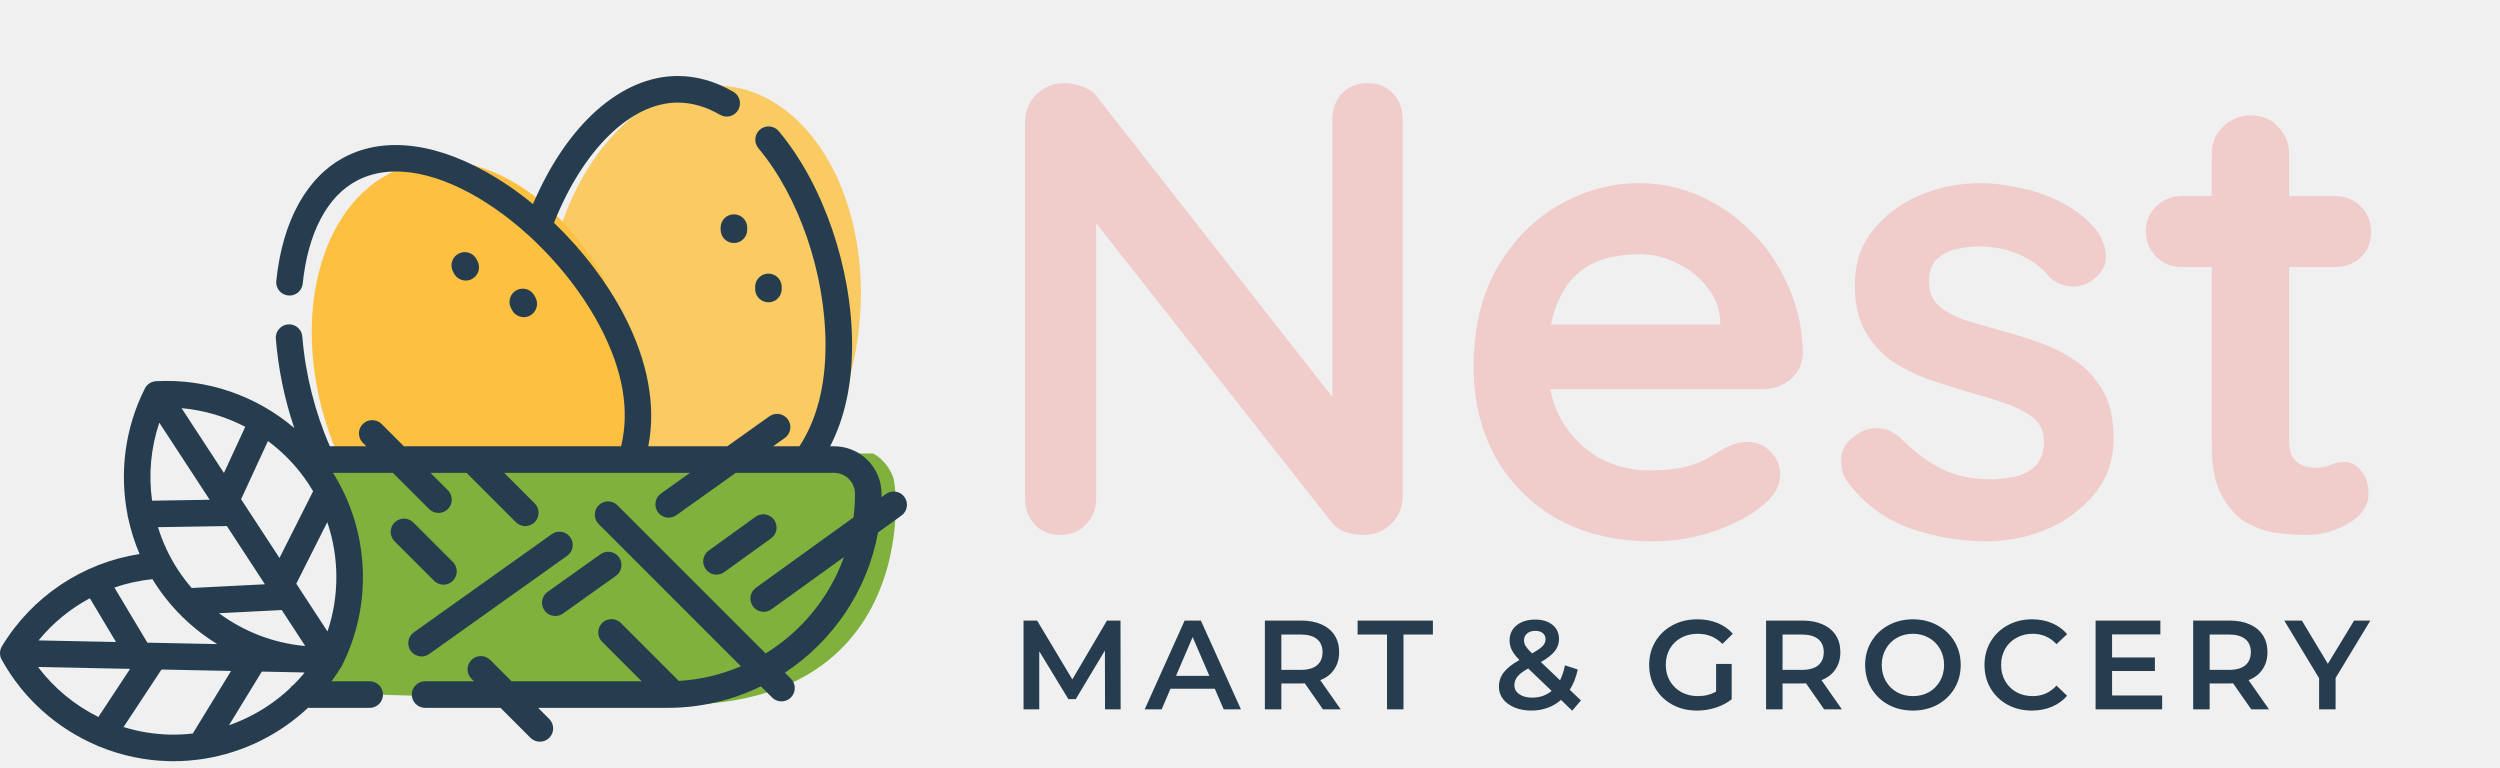
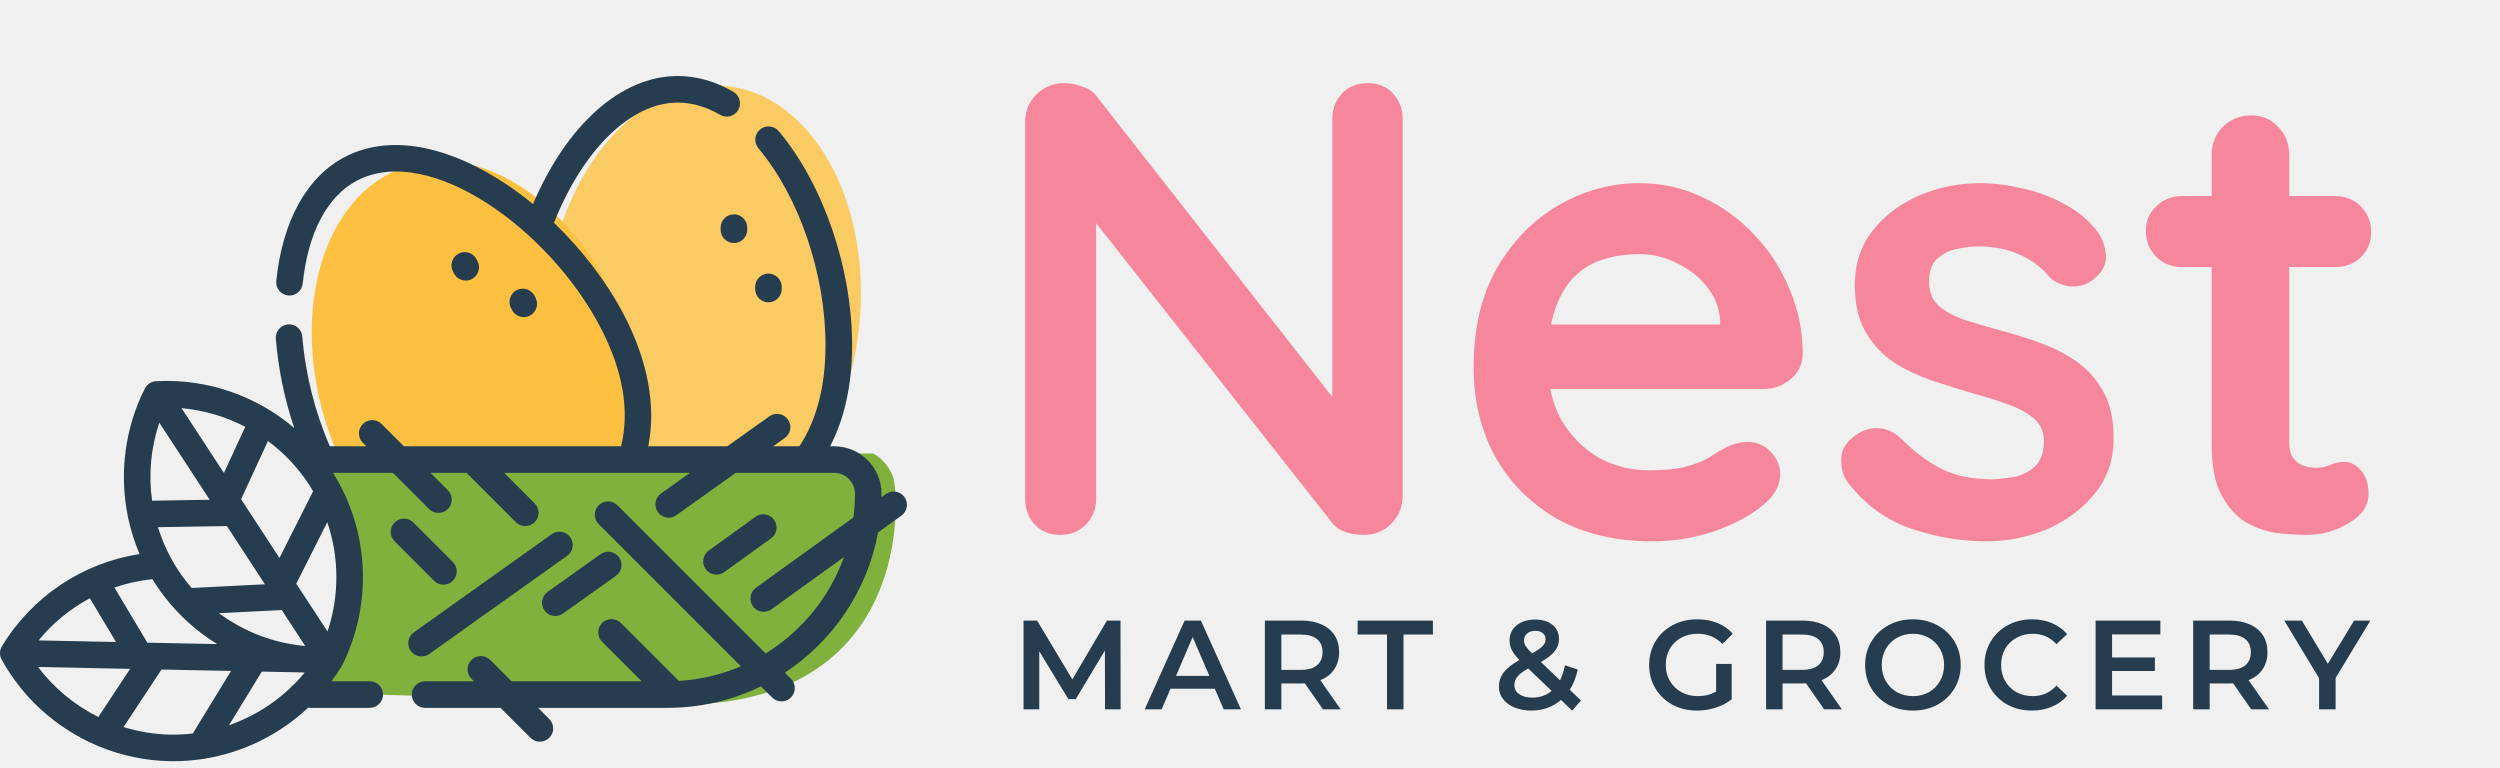
<svg xmlns="http://www.w3.org/2000/svg" width="215" height="66" viewBox="0 0 215 66" fill="none">
  <g clip-path="url(#clip0)">
    <ellipse opacity="0.8" cx="60.443" cy="26.667" rx="13.519" ry="19.377" transform="rotate(5.91321 60.4431 26.6666)" fill="#FDC040" />
    <ellipse cx="41.055" cy="32.706" rx="13.519" ry="19.377" transform="rotate(-18.8509 41.0546 32.7057)" fill="#FDC040" />
    <path d="M27 39H75.071C75.455 39.167 76.337 39.8 76.797 41C77.373 42.5 79 64.5 51.5 60C29.862 60 24.813 59.333 25.005 59C29 58 29.5 54 30 51C30.5 48 27 39 27 39Z" fill="#81B13D" />
    <path d="M63.117 18.432C62.486 18.432 61.974 18.944 61.974 19.575V19.757C61.974 20.389 62.486 20.9 63.117 20.9C63.748 20.9 64.26 20.389 64.26 19.757V19.575C64.26 18.944 63.748 18.432 63.117 18.432Z" fill="#253D4E" />
    <path d="M66.085 23.53C65.454 23.53 64.942 24.041 64.942 24.672V24.855C64.942 25.486 65.454 25.997 66.085 25.997C66.716 25.997 67.227 25.486 67.227 24.855V24.672C67.227 24.041 66.716 23.53 66.085 23.53Z" fill="#253D4E" />
    <path d="M41.067 22.457L40.982 22.295C40.69 21.735 40 21.518 39.441 21.811C38.881 22.103 38.665 22.793 38.957 23.352L39.041 23.514C39.245 23.905 39.643 24.128 40.055 24.128C40.233 24.128 40.414 24.087 40.583 23.998C41.142 23.706 41.359 23.016 41.067 22.457Z" fill="#253D4E" />
    <path d="M46.057 25.602L45.972 25.44C45.68 24.88 44.99 24.663 44.431 24.956C43.871 25.248 43.655 25.938 43.947 26.497L44.031 26.659C44.235 27.05 44.633 27.273 45.045 27.273C45.223 27.273 45.404 27.232 45.573 27.143C46.132 26.851 46.349 26.161 46.057 25.602Z" fill="#253D4E" />
    <path d="M38.947 48.334L35.549 44.935C35.103 44.489 34.379 44.489 33.933 44.935C33.487 45.381 33.487 46.105 33.933 46.551L37.331 49.95C37.555 50.173 37.847 50.284 38.139 50.284C38.432 50.284 38.724 50.173 38.947 49.95C39.394 49.503 39.394 48.78 38.947 48.334Z" fill="#253D4E" />
    <path d="M49.045 46.205C48.68 45.691 47.966 45.57 47.452 45.936L35.591 54.381C35.077 54.746 34.957 55.46 35.323 55.974C35.546 56.287 35.898 56.454 36.255 56.454C36.484 56.454 36.715 56.385 36.916 56.242L48.777 47.798C49.291 47.432 49.411 46.719 49.045 46.205Z" fill="#253D4E" />
    <path d="M53.239 47.928C52.873 47.414 52.16 47.294 51.645 47.66L47.092 50.901C46.578 51.267 46.458 51.981 46.824 52.495C47.047 52.808 47.399 52.975 47.756 52.975C47.985 52.975 48.217 52.906 48.418 52.763L52.97 49.521C53.484 49.156 53.604 48.442 53.239 47.928Z" fill="#253D4E" />
    <path d="M77.784 42.744C77.415 42.232 76.701 42.116 76.189 42.485L75.808 42.76C75.81 42.662 75.812 42.564 75.812 42.466C75.812 41.376 75.388 40.35 74.616 39.575C73.844 38.805 72.818 38.381 71.728 38.381H71.39C72.644 35.958 73.28 33.041 73.28 29.673C73.28 23.068 70.805 15.848 66.973 11.28C66.567 10.797 65.847 10.734 65.363 11.139C64.88 11.545 64.817 12.266 65.222 12.749C68.729 16.93 70.995 23.573 70.995 29.673C70.995 33.188 70.24 36.114 68.749 38.381H66.487L67.492 37.666C68.007 37.3 68.126 36.586 67.76 36.072C67.395 35.558 66.682 35.438 66.167 35.804L62.547 38.381H55.751C56.436 34.912 55.722 31.036 53.653 27.071C52.171 24.234 50.067 21.488 47.646 19.162C50.139 12.856 54.265 8.822 58.286 8.822C59.5 8.822 60.724 9.175 61.922 9.872C62.468 10.189 63.167 10.004 63.484 9.458C63.801 8.913 63.616 8.213 63.071 7.896C61.519 6.994 59.909 6.536 58.286 6.536C53.422 6.536 48.745 10.716 45.837 17.552C44.846 16.737 43.82 15.995 42.774 15.35C37.852 12.31 33.191 11.654 29.65 13.502C26.385 15.209 24.293 18.993 23.76 24.158C23.695 24.786 24.151 25.347 24.779 25.412C25.408 25.478 25.968 25.02 26.033 24.393C26.484 20.016 28.145 16.867 30.708 15.528C36.949 12.27 47.255 19.757 51.627 28.129C53.571 31.853 54.169 35.297 53.413 38.381H40.602C40.599 38.381 40.596 38.381 40.593 38.381H34.738L32.82 36.464C32.374 36.018 31.65 36.018 31.204 36.464C30.758 36.91 30.758 37.633 31.204 38.08L31.506 38.381H28.369C27.096 35.489 26.259 32.167 26 28.945C25.95 28.316 25.399 27.846 24.77 27.898C24.141 27.948 23.672 28.499 23.722 29.128C23.933 31.747 24.474 34.352 25.308 36.811C22.051 34.036 17.798 32.545 13.418 32.783C13.01 32.805 12.645 33.044 12.46 33.408C10.742 36.811 10.259 40.651 10.972 44.288C10.978 44.398 11 44.504 11.036 44.603C11.26 45.641 11.583 46.66 12.002 47.646C7.111 48.405 2.769 51.287 0.165 55.581C-0.046 55.931 -0.055 56.367 0.142 56.725C1.983 60.066 4.885 62.633 8.294 64.096C8.385 64.149 8.48 64.19 8.578 64.216C10.461 64.983 12.491 65.417 14.579 65.46C14.693 65.463 14.807 65.464 14.921 65.464C15.733 65.464 16.539 65.402 17.332 65.287C17.407 65.282 17.481 65.273 17.553 65.254C20.911 64.72 24.033 63.178 26.498 60.861C26.554 60.869 26.611 60.875 26.669 60.875H31.796C32.427 60.875 32.938 60.364 32.938 59.732C32.938 59.101 32.427 58.59 31.796 58.59H28.515C28.815 58.183 29.099 57.763 29.364 57.326C29.372 57.313 29.378 57.299 29.386 57.285C29.393 57.273 29.401 57.262 29.407 57.249C32.069 51.977 31.767 45.653 28.64 40.666H33.791L36.902 43.777C37.125 44 37.417 44.111 37.71 44.111C38.002 44.111 38.294 44 38.518 43.777C38.964 43.331 38.964 42.607 38.518 42.161L37.023 40.666H40.124L44.366 44.908C44.589 45.131 44.882 45.243 45.174 45.243C45.466 45.243 45.759 45.131 45.982 44.908C46.428 44.462 46.428 43.738 45.982 43.292L43.356 40.666H54.271C54.272 40.666 54.273 40.667 54.275 40.667C54.276 40.667 54.277 40.666 54.278 40.666H59.338L56.843 42.442C56.329 42.808 56.209 43.522 56.575 44.036C56.798 44.349 57.15 44.516 57.507 44.516C57.736 44.516 57.968 44.447 58.169 44.304L63.278 40.666H69.345C69.345 40.666 69.346 40.666 69.347 40.666C69.348 40.666 69.348 40.666 69.349 40.666H71.729C72.209 40.666 72.662 40.853 73.001 41.191C73.341 41.532 73.528 41.985 73.528 42.465C73.528 43.153 73.484 43.831 73.4 44.496L65.011 50.546C64.499 50.915 64.383 51.629 64.752 52.141C64.976 52.451 65.325 52.615 65.68 52.615C65.912 52.615 66.145 52.545 66.347 52.4L72.584 47.903C71.338 51.37 68.936 54.29 65.845 56.197L53.103 43.455C52.657 43.009 51.934 43.009 51.487 43.455C51.041 43.902 51.041 44.625 51.487 45.071L63.717 57.301C62.061 58.009 60.264 58.446 58.38 58.559L53.398 53.578C52.952 53.132 52.229 53.132 51.783 53.578C51.336 54.024 51.336 54.748 51.783 55.194L55.178 58.589H43.993L42.159 56.756C41.713 56.31 40.99 56.31 40.544 56.756C40.097 57.203 40.097 57.926 40.544 58.372L40.761 58.589H36.556C35.925 58.589 35.414 59.101 35.414 59.732C35.414 60.363 35.925 60.875 36.556 60.875H43.045L45.622 63.452C45.845 63.675 46.138 63.786 46.43 63.786C46.722 63.786 47.015 63.675 47.238 63.452C47.684 63.005 47.684 62.282 47.238 61.836L46.277 60.875H57.401C60.282 60.875 63.01 60.209 65.44 59.025L66.4 59.984C66.623 60.208 66.916 60.319 67.208 60.319C67.5 60.319 67.793 60.208 68.016 59.984C68.462 59.538 68.462 58.815 68.016 58.368L67.499 57.851C71.618 55.139 74.589 50.82 75.511 45.792L77.526 44.339C78.037 43.97 78.153 43.256 77.784 42.744ZM26.56 41.651C26.688 41.847 26.809 42.047 26.927 42.248L24.035 47.986L20.733 42.933L23.044 37.928C24.409 38.939 25.606 40.192 26.56 41.651ZM22.784 50.249L16.485 50.566C16.06 50.076 15.665 49.556 15.306 49.006C14.554 47.856 13.981 46.62 13.586 45.337L19.511 45.241L22.784 50.249ZM21.091 36.706L19.258 40.676L15.614 35.101C17.541 35.272 19.401 35.825 21.091 36.706ZM13.7 36.35L18.033 42.979L13.079 43.06C12.765 40.823 12.969 38.522 13.7 36.35ZM13.11 49.807C13.202 49.958 13.296 50.108 13.393 50.256C13.9 51.033 14.468 51.758 15.086 52.43C15.131 52.489 15.182 52.543 15.237 52.592C16.263 53.679 17.424 54.619 18.684 55.392L12.673 55.269L9.839 50.528C10.888 50.166 11.985 49.922 13.11 49.807ZM7.727 51.449L9.977 55.213L3.316 55.076C4.543 53.577 6.045 52.348 7.727 51.449ZM8.46 61.66C6.436 60.656 4.651 59.19 3.27 57.361L11.188 57.523L8.46 61.66ZM16.579 63.082C15.935 63.156 15.283 63.189 14.625 63.176C13.252 63.147 11.908 62.923 10.627 62.525L13.889 57.579L19.87 57.702L16.579 63.082ZM19.694 62.368L22.516 57.756L25.985 57.828C26.056 57.834 26.127 57.839 26.199 57.845C24.48 59.932 22.218 61.491 19.694 62.368ZM26.118 55.545C23.467 55.285 20.947 54.302 18.83 52.736L24.231 52.464L26.246 55.548L26.118 55.545ZM28.166 54.307L25.48 50.197L28.146 44.907C29.177 47.936 29.195 51.25 28.166 54.307Z" fill="#253D4E" />
    <path d="M66.571 44.703C66.202 44.191 65.488 44.075 64.976 44.444L60.95 47.347C60.438 47.717 60.322 48.431 60.691 48.943C60.915 49.252 61.264 49.417 61.619 49.417C61.851 49.417 62.084 49.347 62.286 49.201L66.313 46.298C66.825 45.929 66.94 45.215 66.571 44.703Z" fill="#253D4E" />
  </g>
  <path d="M95.033 61L95.022 55.942L92.515 60.128H91.883L89.376 56.008V61H88.025V53.37H89.191L92.221 58.428L95.197 53.37H96.363L96.374 61H95.033ZM104.474 59.234H100.659L99.906 61H98.446L101.879 53.37H103.275L106.719 61H105.237L104.474 59.234ZM104.005 58.122L102.566 54.787L101.138 58.122H104.005ZM113.772 61L112.213 58.766C112.147 58.773 112.049 58.776 111.919 58.776H110.196V61H108.779V53.37H111.919C112.58 53.37 113.154 53.479 113.641 53.697C114.135 53.915 114.513 54.227 114.774 54.634C115.036 55.041 115.167 55.525 115.167 56.084C115.167 56.658 115.025 57.152 114.742 57.566C114.465 57.981 114.066 58.289 113.543 58.493L115.298 61H113.772ZM113.739 56.084C113.739 55.597 113.579 55.223 113.259 54.961C112.939 54.7 112.471 54.569 111.853 54.569H110.196V57.61H111.853C112.471 57.61 112.939 57.479 113.259 57.218C113.579 56.949 113.739 56.571 113.739 56.084ZM119.283 54.569H116.755V53.37H123.229V54.569H120.7V61H119.283V54.569ZM135.208 61.12L134.248 60.193C133.536 60.804 132.682 61.109 131.687 61.109C131.156 61.109 130.68 61.022 130.259 60.847C129.837 60.673 129.507 60.433 129.267 60.128C129.027 59.816 128.907 59.463 128.907 59.071C128.907 58.598 129.045 58.184 129.322 57.828C129.598 57.465 130.048 57.109 130.673 56.76C130.368 56.455 130.15 56.171 130.019 55.91C129.888 55.641 129.823 55.365 129.823 55.081C129.823 54.544 130.023 54.111 130.422 53.784C130.829 53.45 131.367 53.283 132.036 53.283C132.653 53.283 133.147 53.435 133.518 53.741C133.889 54.038 134.074 54.446 134.074 54.961C134.074 55.354 133.95 55.703 133.703 56.008C133.464 56.313 133.068 56.622 132.515 56.934L134.161 58.504C134.343 58.148 134.485 57.719 134.586 57.218L135.687 57.577C135.542 58.253 135.313 58.834 135 59.321L135.96 60.237L135.208 61.12ZM132.036 54.253C131.738 54.253 131.502 54.329 131.327 54.482C131.153 54.627 131.066 54.82 131.066 55.059C131.066 55.234 131.113 55.401 131.207 55.561C131.302 55.714 131.483 55.924 131.752 56.193C132.188 55.953 132.49 55.746 132.657 55.572C132.831 55.39 132.919 55.194 132.919 54.983C132.919 54.758 132.839 54.58 132.679 54.449C132.526 54.318 132.312 54.253 132.036 54.253ZM131.785 59.997C132.417 59.997 132.969 59.805 133.442 59.419L131.425 57.49C130.989 57.73 130.68 57.962 130.499 58.188C130.324 58.406 130.237 58.653 130.237 58.929C130.237 59.249 130.379 59.507 130.662 59.703C130.946 59.899 131.32 59.997 131.785 59.997ZM147.584 57.098H148.924V60.139C148.532 60.451 148.074 60.691 147.551 60.858C147.028 61.025 146.49 61.109 145.938 61.109C145.16 61.109 144.459 60.942 143.834 60.608C143.209 60.266 142.719 59.797 142.363 59.202C142.006 58.606 141.828 57.934 141.828 57.185C141.828 56.437 142.006 55.764 142.363 55.169C142.719 54.573 143.209 54.108 143.834 53.773C144.466 53.432 145.175 53.261 145.96 53.261C146.599 53.261 147.18 53.366 147.704 53.577C148.227 53.788 148.666 54.097 149.022 54.504L148.129 55.376C147.547 54.794 146.846 54.504 146.025 54.504C145.487 54.504 145.008 54.616 144.586 54.842C144.172 55.067 143.845 55.383 143.605 55.79C143.373 56.197 143.256 56.662 143.256 57.185C143.256 57.694 143.373 58.151 143.605 58.558C143.845 58.965 144.172 59.285 144.586 59.518C145.008 59.75 145.484 59.866 146.014 59.866C146.61 59.866 147.133 59.736 147.584 59.474V57.098ZM156.875 61L155.317 58.766C155.251 58.773 155.153 58.776 155.022 58.776H153.3V61H151.883V53.37H155.022C155.684 53.37 156.258 53.479 156.745 53.697C157.239 53.915 157.617 54.227 157.878 54.634C158.14 55.041 158.271 55.525 158.271 56.084C158.271 56.658 158.129 57.152 157.846 57.566C157.569 57.981 157.17 58.289 156.647 58.493L158.401 61H156.875ZM156.843 56.084C156.843 55.597 156.683 55.223 156.363 54.961C156.043 54.7 155.575 54.569 154.957 54.569H153.3V57.61H154.957C155.575 57.61 156.043 57.479 156.363 57.218C156.683 56.949 156.843 56.571 156.843 56.084ZM164.51 61.109C163.733 61.109 163.032 60.942 162.407 60.608C161.782 60.266 161.291 59.797 160.935 59.202C160.579 58.598 160.401 57.926 160.401 57.185C160.401 56.444 160.579 55.775 160.935 55.179C161.291 54.576 161.782 54.108 162.407 53.773C163.032 53.432 163.733 53.261 164.51 53.261C165.288 53.261 165.989 53.432 166.614 53.773C167.239 54.108 167.729 54.573 168.086 55.169C168.442 55.764 168.62 56.437 168.62 57.185C168.62 57.934 168.442 58.606 168.086 59.202C167.729 59.797 167.239 60.266 166.614 60.608C165.989 60.942 165.288 61.109 164.51 61.109ZM164.51 59.866C165.019 59.866 165.477 59.754 165.884 59.529C166.291 59.296 166.61 58.976 166.843 58.569C167.075 58.155 167.192 57.694 167.192 57.185C167.192 56.676 167.075 56.218 166.843 55.812C166.61 55.397 166.291 55.078 165.884 54.852C165.477 54.62 165.019 54.504 164.51 54.504C164.002 54.504 163.544 54.62 163.137 54.852C162.73 55.078 162.41 55.397 162.178 55.812C161.945 56.218 161.829 56.676 161.829 57.185C161.829 57.694 161.945 58.155 162.178 58.569C162.41 58.976 162.73 59.296 163.137 59.529C163.544 59.754 164.002 59.866 164.51 59.866ZM174.743 61.109C173.973 61.109 173.275 60.942 172.65 60.608C172.033 60.266 171.546 59.797 171.19 59.202C170.841 58.606 170.667 57.934 170.667 57.185C170.667 56.437 170.845 55.764 171.201 55.169C171.557 54.573 172.044 54.108 172.661 53.773C173.286 53.432 173.984 53.261 174.754 53.261C175.379 53.261 175.949 53.37 176.465 53.588C176.981 53.806 177.417 54.122 177.773 54.536L176.858 55.397C176.306 54.801 175.626 54.504 174.82 54.504C174.296 54.504 173.828 54.62 173.413 54.852C172.999 55.078 172.676 55.394 172.443 55.801C172.211 56.208 172.095 56.669 172.095 57.185C172.095 57.701 172.211 58.162 172.443 58.569C172.676 58.976 172.999 59.296 173.413 59.529C173.828 59.754 174.296 59.866 174.82 59.866C175.626 59.866 176.306 59.565 176.858 58.962L177.773 59.834C177.417 60.248 176.978 60.564 176.455 60.782C175.939 61 175.368 61.109 174.743 61.109ZM185.944 59.812V61H180.221V53.37H185.791V54.558H181.638V56.542H185.322V57.708H181.638V59.812H185.944ZM193.605 61L192.047 58.766C191.981 58.773 191.883 58.776 191.752 58.776H190.03V61H188.613V53.37H191.752C192.414 53.37 192.988 53.479 193.475 53.697C193.969 53.915 194.347 54.227 194.608 54.634C194.87 55.041 195.001 55.525 195.001 56.084C195.001 56.658 194.859 57.152 194.576 57.566C194.299 57.981 193.9 58.289 193.377 58.493L195.131 61H193.605ZM193.573 56.084C193.573 55.597 193.413 55.223 193.093 54.961C192.773 54.7 192.305 54.569 191.687 54.569H190.03V57.61H191.687C192.305 57.61 192.773 57.479 193.093 57.218C193.413 56.949 193.573 56.571 193.573 56.084ZM200.861 58.308V61H199.444V58.33L196.447 53.37H197.962L200.196 57.087L202.453 53.37H203.848L200.861 58.308Z" fill="#253D4E" />
-   <path d="M117.633 7.15C118.521 7.15 119.243 7.446 119.798 8.038C120.353 8.63 120.63 9.37 120.63 10.258V42.614C120.63 43.577 120.297 44.391 119.631 45.056C119.002 45.685 118.207 46 117.245 46C116.764 46 116.264 45.926 115.746 45.778C115.265 45.593 114.895 45.352 114.636 45.056L92.825 17.362L94.267 16.474V42.892C94.267 43.78 93.972 44.52 93.379 45.112C92.825 45.704 92.085 46 91.159 46C90.272 46 89.55 45.704 88.995 45.112C88.44 44.52 88.162 43.78 88.162 42.892V10.536C88.162 9.573 88.477 8.778 89.106 8.149C89.772 7.483 90.586 7.15 91.548 7.15C92.066 7.15 92.603 7.261 93.157 7.483C93.713 7.668 94.12 7.964 94.379 8.371L115.524 35.344L114.58 36.01V10.258C114.58 9.37 114.858 8.63 115.413 8.038C115.968 7.446 116.708 7.15 117.633 7.15ZM142.106 46.555C138.961 46.555 136.223 45.907 133.892 44.612C131.598 43.281 129.822 41.486 128.564 39.229C127.343 36.972 126.732 34.419 126.732 31.57C126.732 28.24 127.398 25.41 128.73 23.078C130.099 20.71 131.875 18.898 134.058 17.64C136.241 16.381 138.554 15.752 140.996 15.752C142.883 15.752 144.659 16.141 146.324 16.918C148.026 17.695 149.524 18.768 150.819 20.137C152.114 21.469 153.132 23.023 153.872 24.799C154.649 26.575 155.037 28.462 155.037 30.46C155 31.348 154.649 32.069 153.983 32.624C153.317 33.179 152.54 33.457 151.652 33.457H130.451L128.786 27.907H149.154L147.933 29.017V27.518C147.859 26.445 147.471 25.483 146.768 24.633C146.102 23.782 145.251 23.116 144.215 22.634C143.216 22.116 142.143 21.858 140.996 21.858C139.886 21.858 138.85 22.006 137.888 22.302C136.926 22.598 136.093 23.097 135.39 23.8C134.687 24.503 134.132 25.447 133.725 26.631C133.318 27.814 133.115 29.313 133.115 31.126C133.115 33.124 133.522 34.826 134.336 36.232C135.187 37.601 136.26 38.656 137.555 39.395C138.887 40.099 140.293 40.45 141.773 40.45C143.142 40.45 144.233 40.339 145.047 40.117C145.861 39.895 146.509 39.636 146.99 39.34C147.508 39.007 147.97 38.73 148.377 38.508C149.043 38.175 149.672 38.008 150.264 38.008C151.078 38.008 151.744 38.285 152.262 38.84C152.817 39.395 153.095 40.043 153.095 40.783C153.095 41.782 152.577 42.688 151.541 43.502C150.579 44.316 149.228 45.038 147.489 45.667C145.75 46.259 143.956 46.555 142.106 46.555ZM158.849 41.394C158.479 40.876 158.312 40.209 158.349 39.395C158.386 38.581 158.867 37.879 159.792 37.286C160.384 36.916 161.013 36.769 161.679 36.843C162.345 36.88 162.993 37.212 163.622 37.842C164.695 38.914 165.823 39.747 167.007 40.339C168.191 40.931 169.671 41.227 171.447 41.227C172.002 41.19 172.613 41.116 173.279 41.005C173.945 40.857 174.518 40.561 174.999 40.117C175.517 39.636 175.776 38.914 175.776 37.953C175.776 37.139 175.499 36.491 174.944 36.01C174.389 35.529 173.649 35.122 172.724 34.789C171.836 34.456 170.837 34.142 169.727 33.846C168.58 33.513 167.396 33.142 166.175 32.736C164.991 32.328 163.899 31.811 162.9 31.181C161.901 30.515 161.087 29.646 160.458 28.573C159.829 27.5 159.515 26.149 159.515 24.521C159.515 22.672 160.033 21.099 161.069 19.804C162.105 18.509 163.437 17.51 165.065 16.807C166.73 16.104 168.469 15.752 170.282 15.752C171.429 15.752 172.631 15.9 173.889 16.197C175.147 16.456 176.35 16.899 177.497 17.529C178.644 18.12 179.606 18.916 180.383 19.915C180.79 20.47 181.03 21.136 181.104 21.913C181.178 22.69 180.827 23.393 180.05 24.022C179.495 24.466 178.847 24.669 178.107 24.633C177.367 24.558 176.757 24.299 176.276 23.855C175.647 23.041 174.796 22.394 173.723 21.913C172.687 21.432 171.484 21.192 170.115 21.192C169.56 21.192 168.95 21.265 168.284 21.413C167.655 21.524 167.1 21.802 166.619 22.246C166.138 22.653 165.897 23.319 165.897 24.244C165.897 25.095 166.175 25.779 166.73 26.297C167.285 26.779 168.025 27.186 168.95 27.518C169.912 27.814 170.929 28.11 172.002 28.407C173.112 28.703 174.241 29.054 175.388 29.461C176.535 29.868 177.589 30.404 178.551 31.07C179.513 31.736 180.29 32.606 180.882 33.679C181.474 34.715 181.77 36.047 181.77 37.675C181.77 39.562 181.215 41.172 180.105 42.504C178.995 43.836 177.608 44.853 175.943 45.556C174.278 46.222 172.576 46.555 170.837 46.555C168.654 46.555 166.471 46.185 164.288 45.445C162.105 44.668 160.292 43.318 158.849 41.394ZM187.655 16.863H200.808C201.696 16.863 202.436 17.159 203.028 17.75C203.62 18.343 203.916 19.082 203.916 19.971C203.916 20.822 203.62 21.543 203.028 22.135C202.436 22.69 201.696 22.968 200.808 22.968H187.655C186.767 22.968 186.027 22.672 185.435 22.079C184.843 21.488 184.547 20.747 184.547 19.86C184.547 19.009 184.843 18.305 185.435 17.75C186.027 17.159 186.767 16.863 187.655 16.863ZM193.593 9.925C194.555 9.925 195.332 10.258 195.924 10.924C196.553 11.553 196.868 12.348 196.868 13.31V38.008C196.868 38.526 196.96 38.952 197.145 39.285C197.367 39.617 197.645 39.858 197.978 40.006C198.348 40.154 198.736 40.228 199.143 40.228C199.587 40.228 199.994 40.154 200.364 40.006C200.734 39.821 201.16 39.728 201.641 39.728C202.159 39.728 202.621 39.969 203.028 40.45C203.472 40.931 203.694 41.597 203.694 42.448C203.694 43.484 203.121 44.335 201.974 45.001C200.864 45.667 199.661 46 198.366 46C197.589 46 196.72 45.944 195.758 45.834C194.833 45.685 193.945 45.371 193.094 44.89C192.28 44.372 191.595 43.595 191.04 42.559C190.485 41.523 190.208 40.099 190.208 38.285V13.31C190.208 12.348 190.522 11.553 191.151 10.924C191.817 10.258 192.631 9.925 193.593 9.925Z" fill="#F0CCCA" />
+   <path d="M117.633 7.15C118.521 7.15 119.243 7.446 119.798 8.038C120.353 8.63 120.63 9.37 120.63 10.258V42.614C120.63 43.577 120.297 44.391 119.631 45.056C119.002 45.685 118.207 46 117.245 46C116.764 46 116.264 45.926 115.746 45.778C115.265 45.593 114.895 45.352 114.636 45.056L92.825 17.362L94.267 16.474V42.892C94.267 43.78 93.972 44.52 93.379 45.112C92.825 45.704 92.085 46 91.159 46C90.272 46 89.55 45.704 88.995 45.112C88.44 44.52 88.162 43.78 88.162 42.892V10.536C88.162 9.573 88.477 8.778 89.106 8.149C89.772 7.483 90.586 7.15 91.548 7.15C92.066 7.15 92.603 7.261 93.157 7.483C93.713 7.668 94.12 7.964 94.379 8.371L115.524 35.344L114.58 36.01V10.258C114.58 9.37 114.858 8.63 115.413 8.038C115.968 7.446 116.708 7.15 117.633 7.15ZM142.106 46.555C138.961 46.555 136.223 45.907 133.892 44.612C131.598 43.281 129.822 41.486 128.564 39.229C127.343 36.972 126.732 34.419 126.732 31.57C126.732 28.24 127.398 25.41 128.73 23.078C130.099 20.71 131.875 18.898 134.058 17.64C136.241 16.381 138.554 15.752 140.996 15.752C142.883 15.752 144.659 16.141 146.324 16.918C148.026 17.695 149.524 18.768 150.819 20.137C152.114 21.469 153.132 23.023 153.872 24.799C154.649 26.575 155.037 28.462 155.037 30.46C155 31.348 154.649 32.069 153.983 32.624C153.317 33.179 152.54 33.457 151.652 33.457H130.451L128.786 27.907H149.154L147.933 29.017V27.518C147.859 26.445 147.471 25.483 146.768 24.633C146.102 23.782 145.251 23.116 144.215 22.634C143.216 22.116 142.143 21.858 140.996 21.858C139.886 21.858 138.85 22.006 137.888 22.302C136.926 22.598 136.093 23.097 135.39 23.8C134.687 24.503 134.132 25.447 133.725 26.631C133.318 27.814 133.115 29.313 133.115 31.126C133.115 33.124 133.522 34.826 134.336 36.232C135.187 37.601 136.26 38.656 137.555 39.395C138.887 40.099 140.293 40.45 141.773 40.45C143.142 40.45 144.233 40.339 145.047 40.117C145.861 39.895 146.509 39.636 146.99 39.34C147.508 39.007 147.97 38.73 148.377 38.508C149.043 38.175 149.672 38.008 150.264 38.008C151.078 38.008 151.744 38.285 152.262 38.84C152.817 39.395 153.095 40.043 153.095 40.783C153.095 41.782 152.577 42.688 151.541 43.502C150.579 44.316 149.228 45.038 147.489 45.667C145.75 46.259 143.956 46.555 142.106 46.555ZM158.849 41.394C158.479 40.876 158.312 40.209 158.349 39.395C158.386 38.581 158.867 37.879 159.792 37.286C160.384 36.916 161.013 36.769 161.679 36.843C162.345 36.88 162.993 37.212 163.622 37.842C164.695 38.914 165.823 39.747 167.007 40.339C168.191 40.931 169.671 41.227 171.447 41.227C172.002 41.19 172.613 41.116 173.279 41.005C173.945 40.857 174.518 40.561 174.999 40.117C175.517 39.636 175.776 38.914 175.776 37.953C175.776 37.139 175.499 36.491 174.944 36.01C174.389 35.529 173.649 35.122 172.724 34.789C171.836 34.456 170.837 34.142 169.727 33.846C168.58 33.513 167.396 33.142 166.175 32.736C164.991 32.328 163.899 31.811 162.9 31.181C161.901 30.515 161.087 29.646 160.458 28.573C159.829 27.5 159.515 26.149 159.515 24.521C159.515 22.672 160.033 21.099 161.069 19.804C162.105 18.509 163.437 17.51 165.065 16.807C166.73 16.104 168.469 15.752 170.282 15.752C171.429 15.752 172.631 15.9 173.889 16.197C175.147 16.456 176.35 16.899 177.497 17.529C178.644 18.12 179.606 18.916 180.383 19.915C180.79 20.47 181.03 21.136 181.104 21.913C181.178 22.69 180.827 23.393 180.05 24.022C179.495 24.466 178.847 24.669 178.107 24.633C177.367 24.558 176.757 24.299 176.276 23.855C175.647 23.041 174.796 22.394 173.723 21.913C172.687 21.432 171.484 21.192 170.115 21.192C169.56 21.192 168.95 21.265 168.284 21.413C167.655 21.524 167.1 21.802 166.619 22.246C166.138 22.653 165.897 23.319 165.897 24.244C165.897 25.095 166.175 25.779 166.73 26.297C167.285 26.779 168.025 27.186 168.95 27.518C169.912 27.814 170.929 28.11 172.002 28.407C173.112 28.703 174.241 29.054 175.388 29.461C176.535 29.868 177.589 30.404 178.551 31.07C179.513 31.736 180.29 32.606 180.882 33.679C181.474 34.715 181.77 36.047 181.77 37.675C181.77 39.562 181.215 41.172 180.105 42.504C178.995 43.836 177.608 44.853 175.943 45.556C174.278 46.222 172.576 46.555 170.837 46.555C168.654 46.555 166.471 46.185 164.288 45.445C162.105 44.668 160.292 43.318 158.849 41.394ZM187.655 16.863H200.808C201.696 16.863 202.436 17.159 203.028 17.75C203.62 18.343 203.916 19.082 203.916 19.971C203.916 20.822 203.62 21.543 203.028 22.135C202.436 22.69 201.696 22.968 200.808 22.968H187.655C186.767 22.968 186.027 22.672 185.435 22.079C184.843 21.488 184.547 20.747 184.547 19.86C184.547 19.009 184.843 18.305 185.435 17.75C186.027 17.159 186.767 16.863 187.655 16.863ZM193.593 9.925C194.555 9.925 195.332 10.258 195.924 10.924C196.553 11.553 196.868 12.348 196.868 13.31V38.008C196.868 38.526 196.96 38.952 197.145 39.285C197.367 39.617 197.645 39.858 197.978 40.006C198.348 40.154 198.736 40.228 199.143 40.228C199.587 40.228 199.994 40.154 200.364 40.006C200.734 39.821 201.16 39.728 201.641 39.728C202.159 39.728 202.621 39.969 203.028 40.45C203.472 40.931 203.694 41.597 203.694 42.448C203.694 43.484 203.121 44.335 201.974 45.001C200.864 45.667 199.661 46 198.366 46C197.589 46 196.72 45.944 195.758 45.834C194.833 45.685 193.945 45.371 193.094 44.89C192.28 44.372 191.595 43.595 191.04 42.559C190.485 41.523 190.208 40.099 190.208 38.285V13.31C190.208 12.348 190.522 11.553 191.151 10.924C191.817 10.258 192.631 9.925 193.593 9.925Z" fill="#F6869C" />
  <defs>
    <clipPath id="clip0">
      <rect width="78" height="60" fill="white" transform="translate(0 6)" />
    </clipPath>
  </defs>
</svg>
